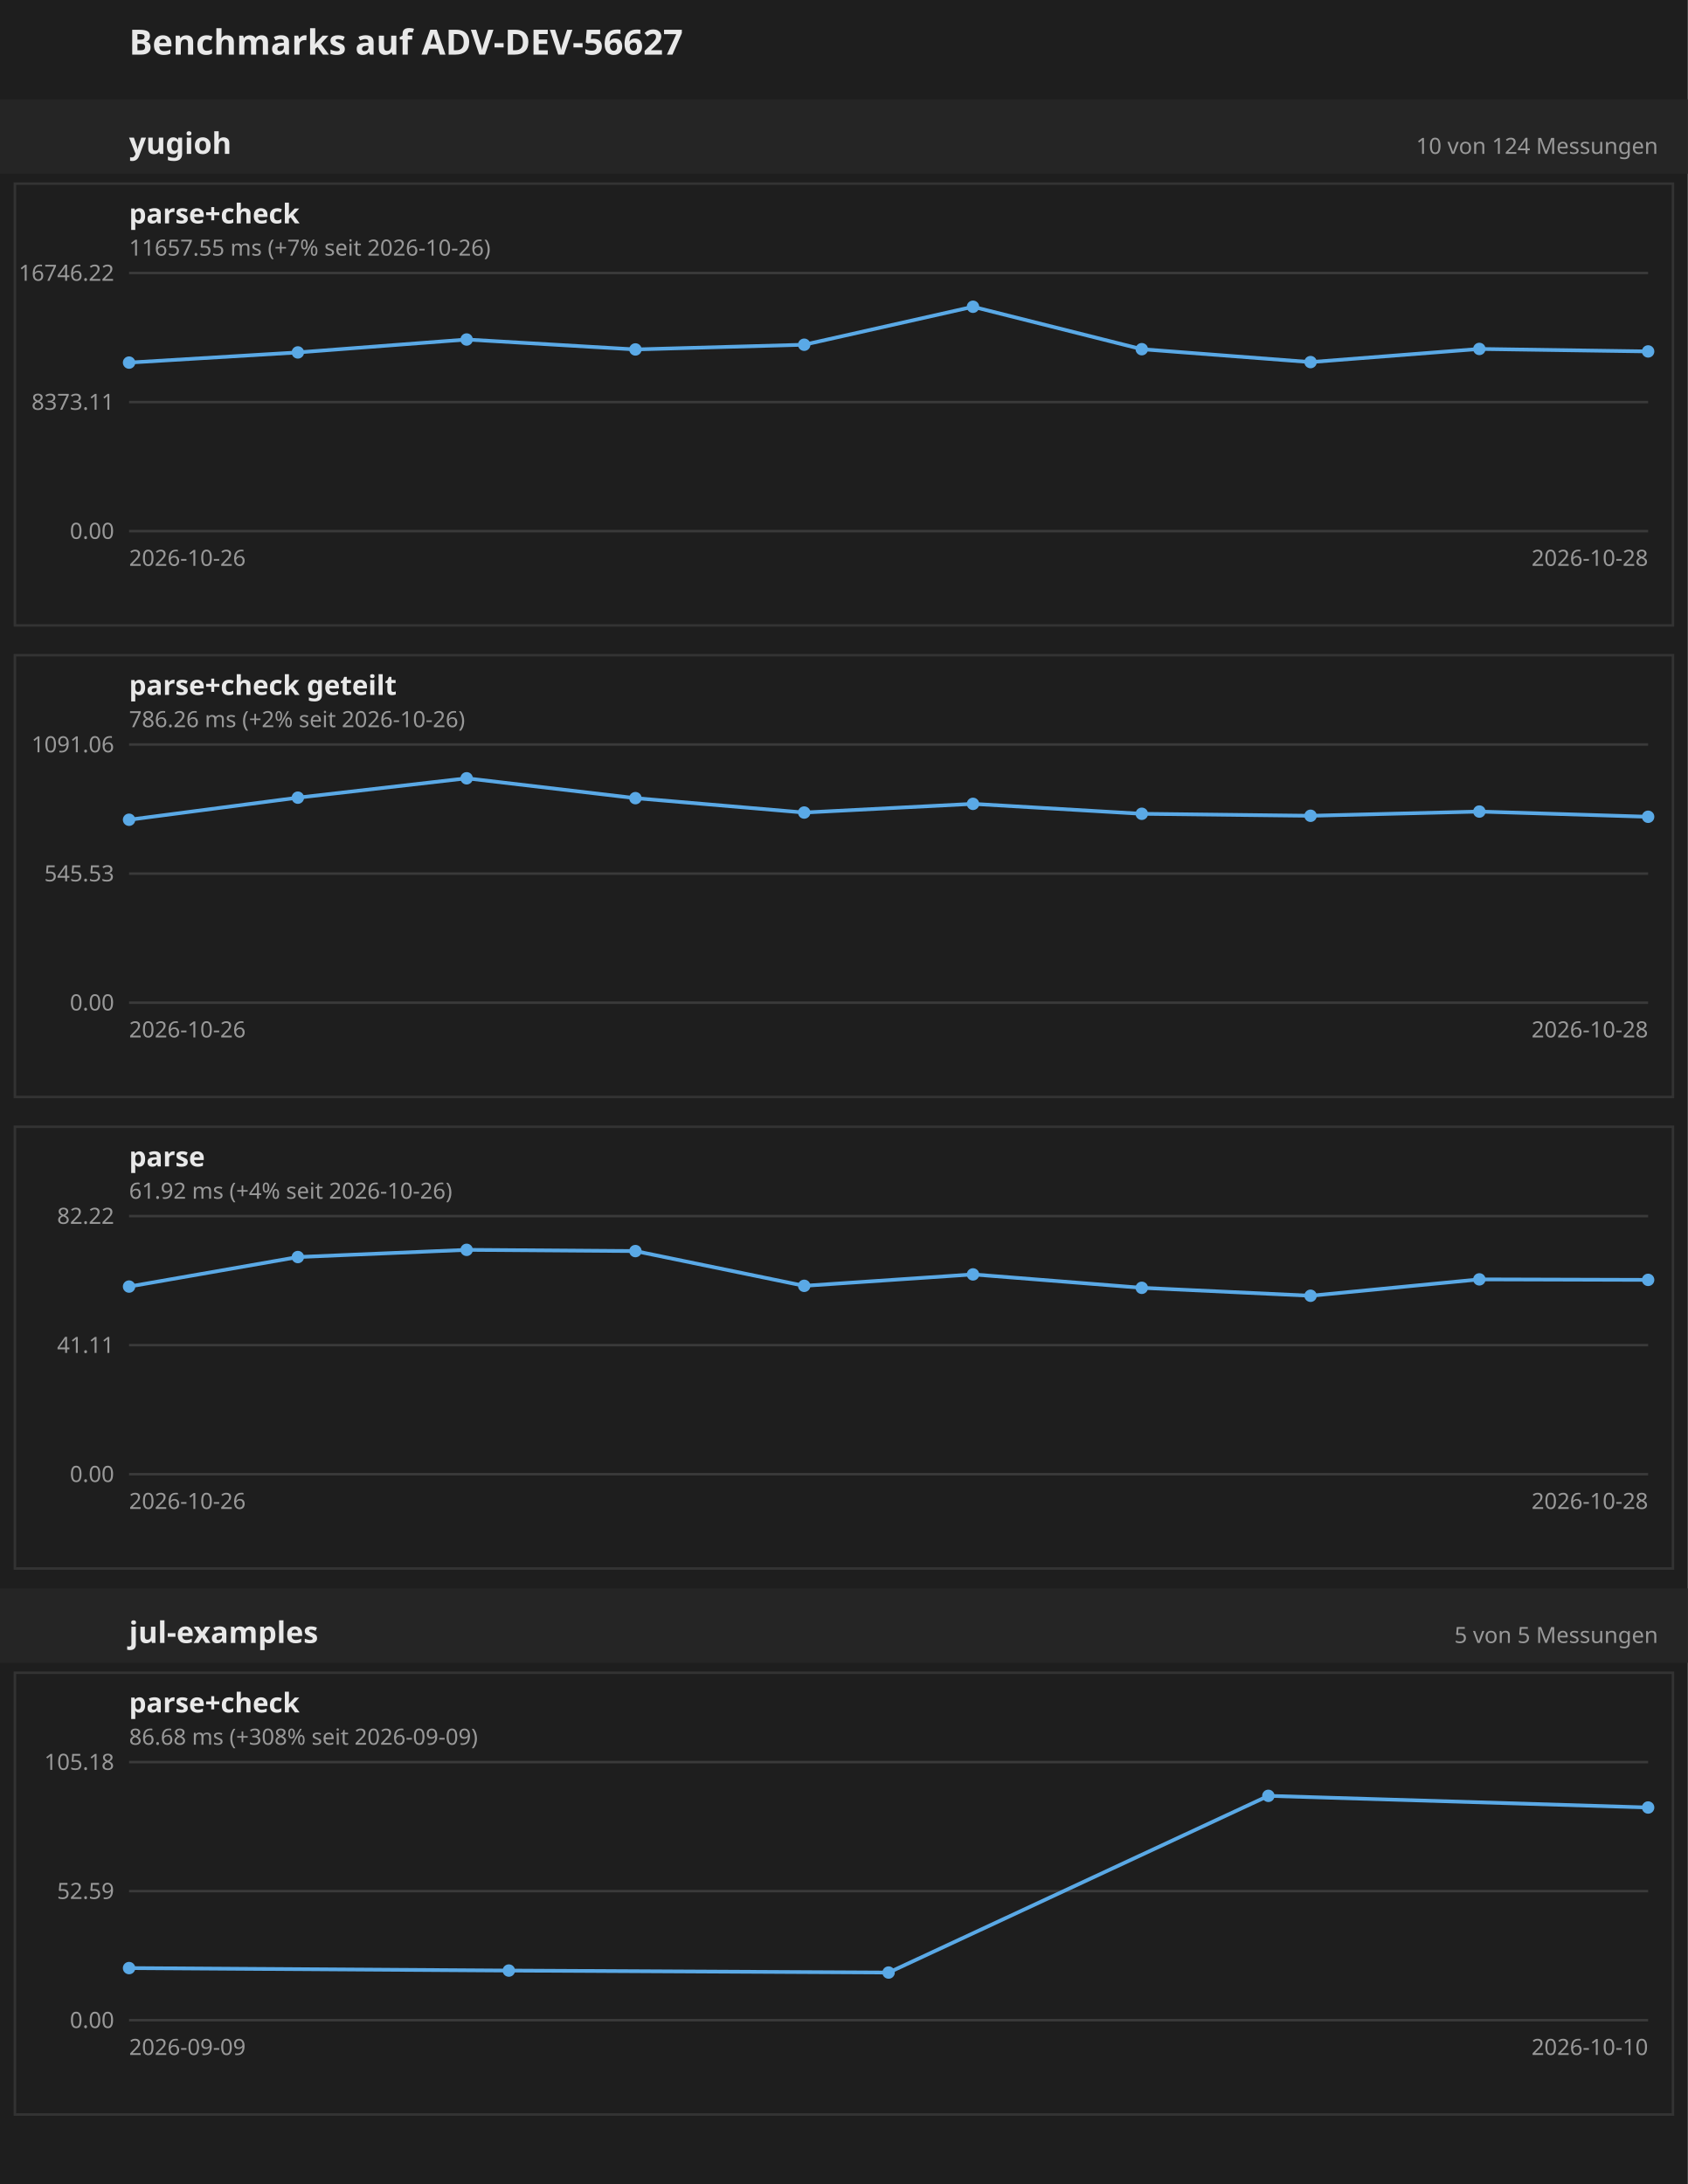
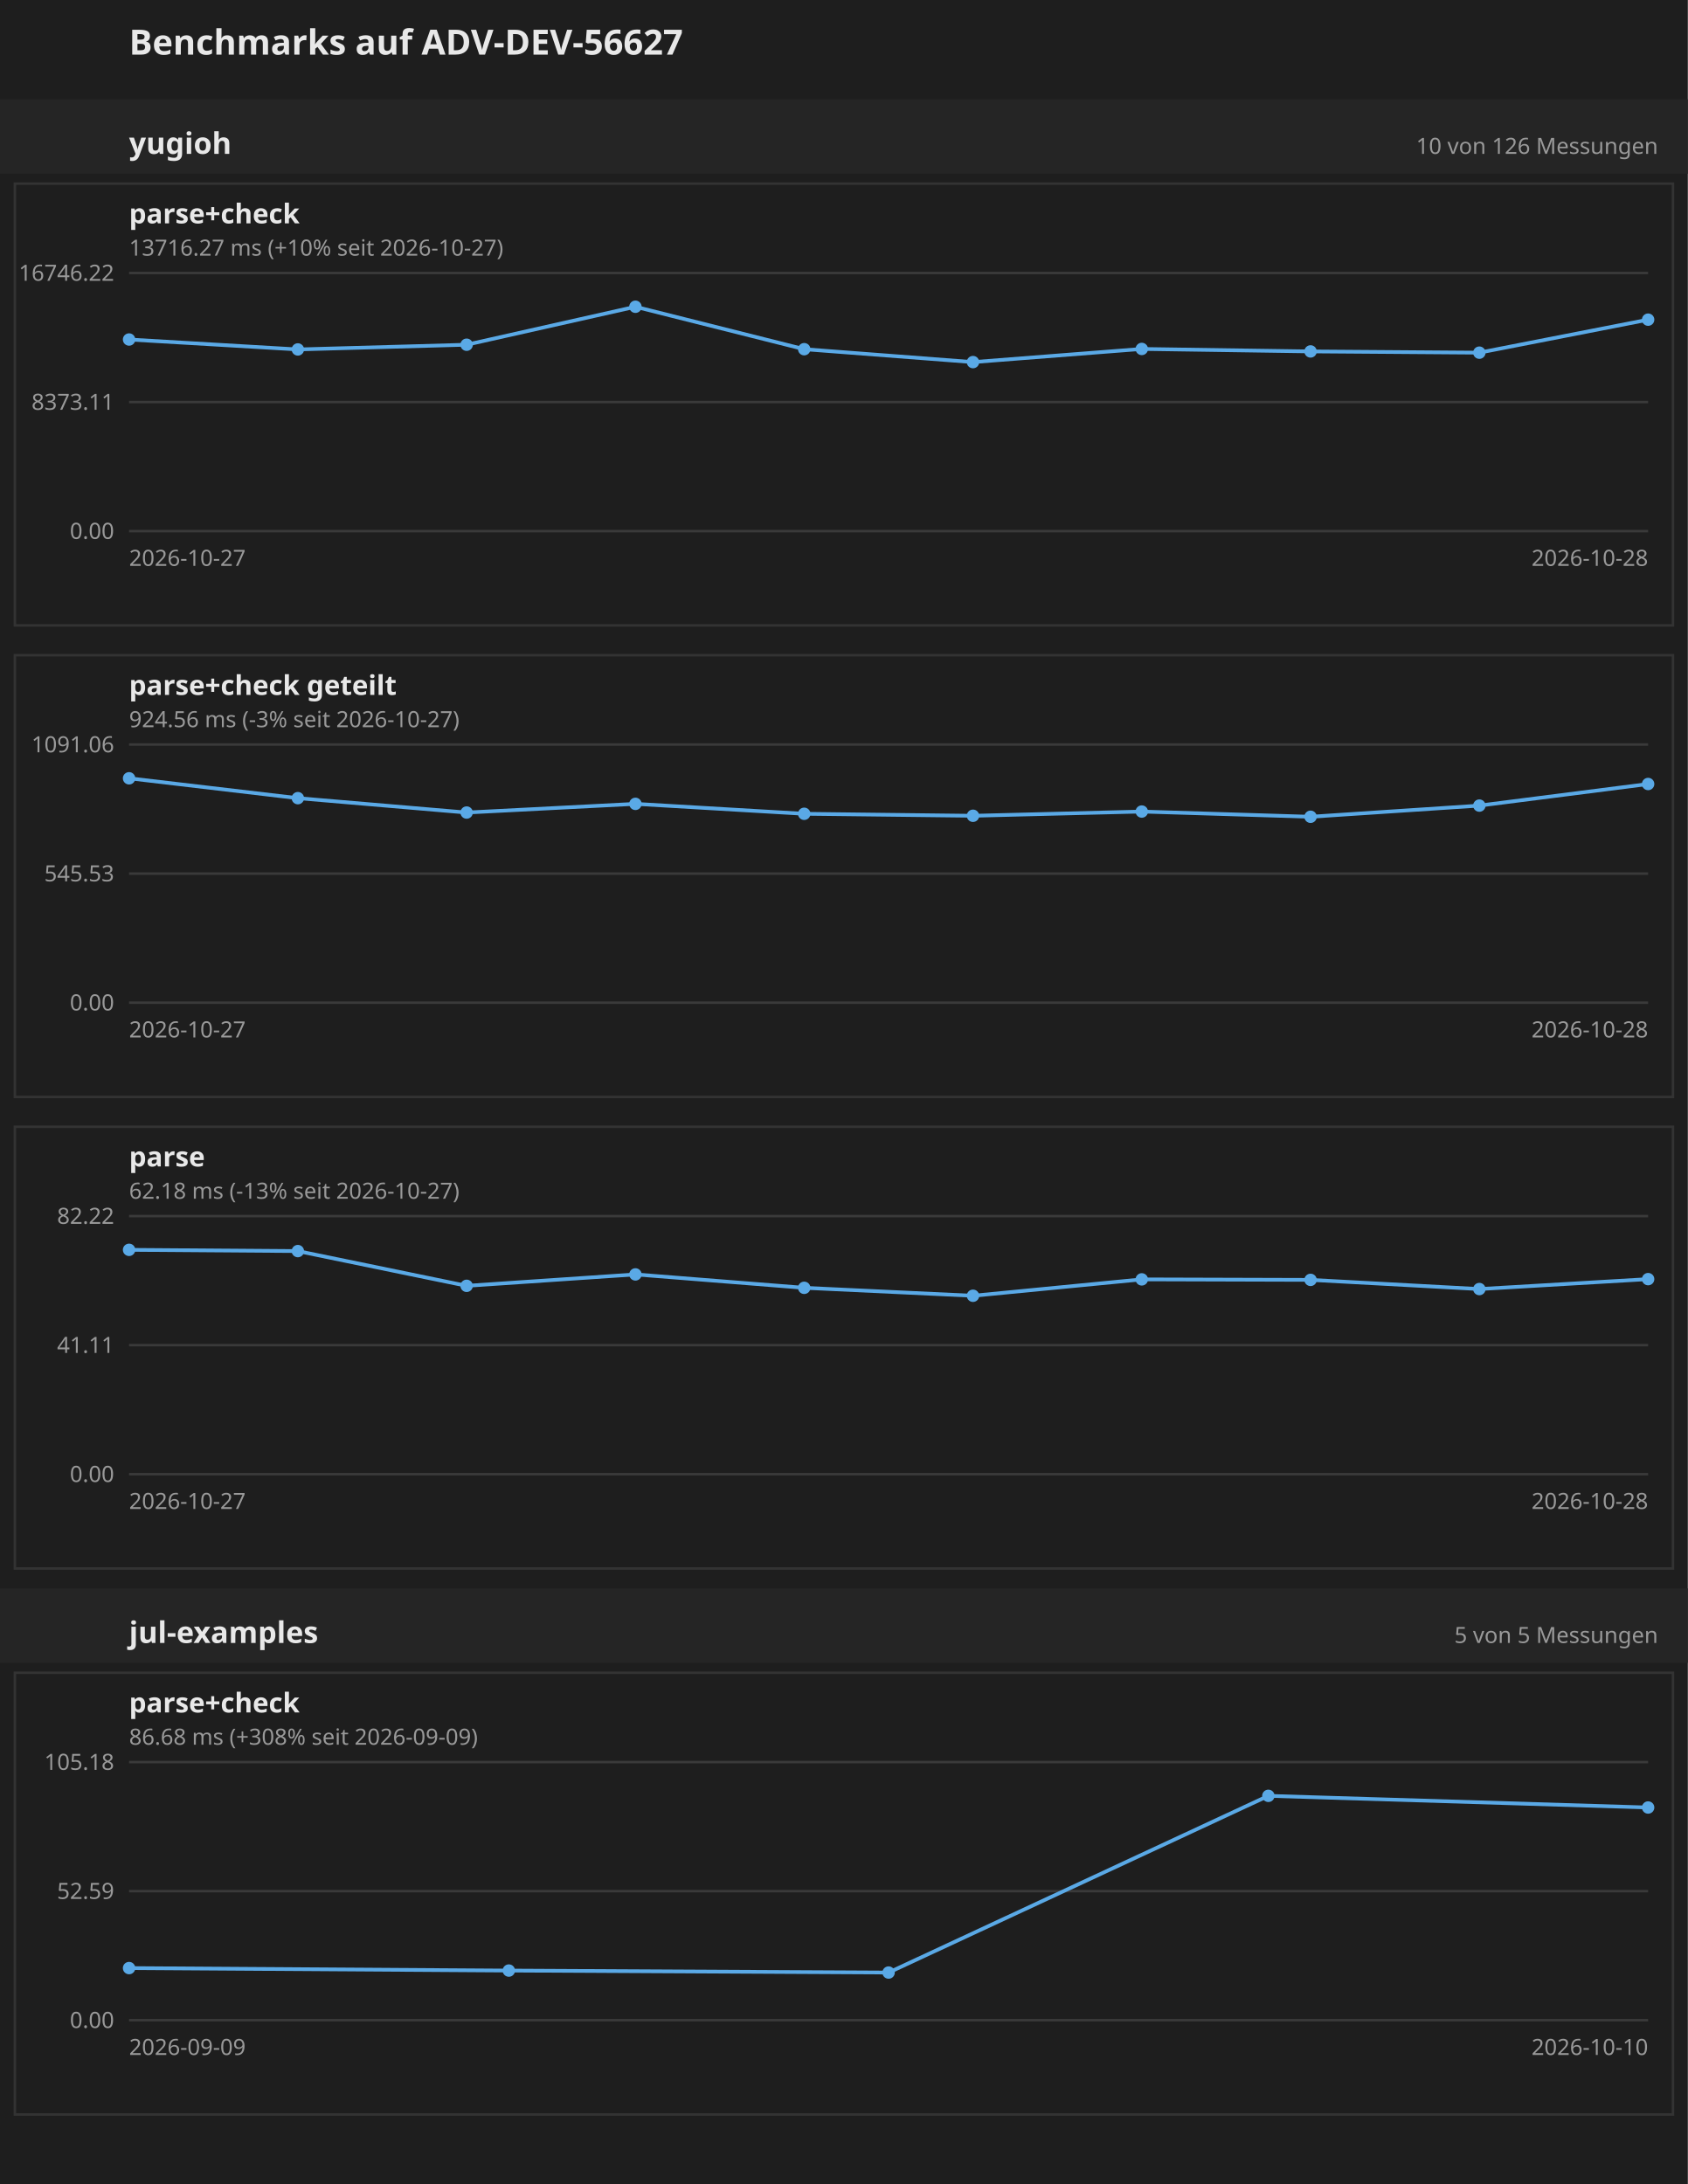
<svg xmlns="http://www.w3.org/2000/svg" width="680" height="880" font-family="sans-serif">
  <rect width="680" height="880" fill="#1e1e1e" />
  <text x="52" y="22" font-size="14" font-weight="bold" fill="#e8e8e8">Benchmarks auf ADV-DEV-56627</text>
  <g transform="translate(0 40)">
    <rect x="0" y="0" width="680" height="30" fill="#252525" />
    <text x="52" y="22" font-size="12" font-weight="bold" fill="#e8e8e8">yugioh</text>
-     <text x="668" y="22" text-anchor="end" font-size="9" fill="#999">10 von 124 Messungen</text>
+     <text x="668" y="22" text-anchor="end" font-size="9" fill="#999">10 von 126 Messungen</text>
    <g transform="translate(0 30)">
      <g transform="translate(0 0)">
        <rect x="6" y="4" width="668" height="178" fill="none" stroke="#333" />
        <text x="52" y="20" font-size="11" font-weight="bold" fill="#e8e8e8">parse+check</text>
-         <text x="52" y="33" font-size="9" fill="#999">11657.55 ms (+7% seit 2026-10-26)</text>
+         <text x="52" y="33" font-size="9" fill="#999">13716.27 ms (+10% seit 2026-10-27)</text>
        <line x1="52" y1="144.0" x2="664" y2="144.0" stroke="#3a3a3a" />
        <text x="46" y="144.0" text-anchor="end" dominant-baseline="middle" font-size="9" fill="#999">0.00</text>
        <line x1="52" y1="92.0" x2="664" y2="92.0" stroke="#3a3a3a" />
        <text x="46" y="92.0" text-anchor="end" dominant-baseline="middle" font-size="9" fill="#999">8373.11</text>
        <line x1="52" y1="40.0" x2="664" y2="40.0" stroke="#3a3a3a" />
        <text x="46" y="40.0" text-anchor="end" dominant-baseline="middle" font-size="9" fill="#999">16746.22</text>
-         <text x="52" y="158" font-size="9" fill="#999">2026-10-26</text>
+         <text x="52" y="158" font-size="9" fill="#999">2026-10-27</text>
        <text x="664" y="158" text-anchor="end" font-size="9" fill="#999">2026-10-28</text>
-         <polyline fill="none" stroke="#5aa9e6" stroke-width="1.5" points="52.0,76.1 120.0,72.0 188.0,66.8 256.0,70.8 324.0,68.9 392.0,53.6 460.0,70.7 528.0,75.9 596.0,70.6 664.0,71.6" />
-         <circle cx="52.0" cy="76.1" r="2.5" fill="#5aa9e6" />
-         <circle cx="120.0" cy="72.0" r="2.5" fill="#5aa9e6" />
-         <circle cx="188.0" cy="66.8" r="2.5" fill="#5aa9e6" />
-         <circle cx="256.0" cy="70.8" r="2.5" fill="#5aa9e6" />
-         <circle cx="324.0" cy="68.9" r="2.5" fill="#5aa9e6" />
-         <circle cx="392.0" cy="53.6" r="2.5" fill="#5aa9e6" />
-         <circle cx="460.0" cy="70.7" r="2.5" fill="#5aa9e6" />
-         <circle cx="528.0" cy="75.9" r="2.5" fill="#5aa9e6" />
-         <circle cx="596.0" cy="70.6" r="2.5" fill="#5aa9e6" />
-         <circle cx="664.0" cy="71.6" r="2.5" fill="#5aa9e6" />
+         <polyline fill="none" stroke="#5aa9e6" stroke-width="1.5" points="52.0,66.8 120.0,70.8 188.0,68.9 256.0,53.6 324.0,70.7 392.0,75.9 460.0,70.6 528.0,71.6 596.0,72.1 664.0,58.8" />
+         <circle cx="52.0" cy="66.8" r="2.5" fill="#5aa9e6" />
+         <circle cx="120.0" cy="70.8" r="2.5" fill="#5aa9e6" />
+         <circle cx="188.0" cy="68.9" r="2.5" fill="#5aa9e6" />
+         <circle cx="256.0" cy="53.6" r="2.5" fill="#5aa9e6" />
+         <circle cx="324.0" cy="70.7" r="2.5" fill="#5aa9e6" />
+         <circle cx="392.0" cy="75.9" r="2.5" fill="#5aa9e6" />
+         <circle cx="460.0" cy="70.6" r="2.5" fill="#5aa9e6" />
+         <circle cx="528.0" cy="71.6" r="2.5" fill="#5aa9e6" />
+         <circle cx="596.0" cy="72.1" r="2.5" fill="#5aa9e6" />
+         <circle cx="664.0" cy="58.8" r="2.5" fill="#5aa9e6" />
      </g>
      <g transform="translate(0 190)">
        <rect x="6" y="4" width="668" height="178" fill="none" stroke="#333" />
        <text x="52" y="20" font-size="11" font-weight="bold" fill="#e8e8e8">parse+check geteilt</text>
-         <text x="52" y="33" font-size="9" fill="#999">786.26 ms (+2% seit 2026-10-26)</text>
+         <text x="52" y="33" font-size="9" fill="#999">924.56 ms (-3% seit 2026-10-27)</text>
        <line x1="52" y1="144.0" x2="664" y2="144.0" stroke="#3a3a3a" />
        <text x="46" y="144.0" text-anchor="end" dominant-baseline="middle" font-size="9" fill="#999">0.00</text>
        <line x1="52" y1="92.0" x2="664" y2="92.0" stroke="#3a3a3a" />
        <text x="46" y="92.0" text-anchor="end" dominant-baseline="middle" font-size="9" fill="#999">545.53</text>
        <line x1="52" y1="40.0" x2="664" y2="40.0" stroke="#3a3a3a" />
        <text x="46" y="40.0" text-anchor="end" dominant-baseline="middle" font-size="9" fill="#999">1091.06</text>
-         <text x="52" y="158" font-size="9" fill="#999">2026-10-26</text>
+         <text x="52" y="158" font-size="9" fill="#999">2026-10-27</text>
        <text x="664" y="158" text-anchor="end" font-size="9" fill="#999">2026-10-28</text>
-         <polyline fill="none" stroke="#5aa9e6" stroke-width="1.5" points="52.0,70.3 120.0,61.4 188.0,53.6 256.0,61.6 324.0,67.4 392.0,63.9 460.0,67.9 528.0,68.7 596.0,67.0 664.0,69.1" />
-         <circle cx="52.0" cy="70.3" r="2.5" fill="#5aa9e6" />
-         <circle cx="120.0" cy="61.4" r="2.5" fill="#5aa9e6" />
-         <circle cx="188.0" cy="53.6" r="2.5" fill="#5aa9e6" />
-         <circle cx="256.0" cy="61.6" r="2.5" fill="#5aa9e6" />
-         <circle cx="324.0" cy="67.4" r="2.5" fill="#5aa9e6" />
-         <circle cx="392.0" cy="63.9" r="2.5" fill="#5aa9e6" />
-         <circle cx="460.0" cy="67.9" r="2.5" fill="#5aa9e6" />
-         <circle cx="528.0" cy="68.7" r="2.5" fill="#5aa9e6" />
-         <circle cx="596.0" cy="67.0" r="2.5" fill="#5aa9e6" />
-         <circle cx="664.0" cy="69.1" r="2.5" fill="#5aa9e6" />
+         <polyline fill="none" stroke="#5aa9e6" stroke-width="1.5" points="52.0,53.6 120.0,61.6 188.0,67.4 256.0,63.9 324.0,67.9 392.0,68.7 460.0,67.0 528.0,69.1 596.0,64.6 664.0,55.9" />
+         <circle cx="52.0" cy="53.6" r="2.5" fill="#5aa9e6" />
+         <circle cx="120.0" cy="61.6" r="2.5" fill="#5aa9e6" />
+         <circle cx="188.0" cy="67.4" r="2.5" fill="#5aa9e6" />
+         <circle cx="256.0" cy="63.9" r="2.5" fill="#5aa9e6" />
+         <circle cx="324.0" cy="67.9" r="2.5" fill="#5aa9e6" />
+         <circle cx="392.0" cy="68.7" r="2.5" fill="#5aa9e6" />
+         <circle cx="460.0" cy="67.0" r="2.5" fill="#5aa9e6" />
+         <circle cx="528.0" cy="69.1" r="2.5" fill="#5aa9e6" />
+         <circle cx="596.0" cy="64.6" r="2.5" fill="#5aa9e6" />
+         <circle cx="664.0" cy="55.9" r="2.5" fill="#5aa9e6" />
      </g>
      <g transform="translate(0 380)">
        <rect x="6" y="4" width="668" height="178" fill="none" stroke="#333" />
        <text x="52" y="20" font-size="11" font-weight="bold" fill="#e8e8e8">parse</text>
-         <text x="52" y="33" font-size="9" fill="#999">61.92 ms (+4% seit 2026-10-26)</text>
+         <text x="52" y="33" font-size="9" fill="#999">62.18 ms (-13% seit 2026-10-27)</text>
        <line x1="52" y1="144.0" x2="664" y2="144.0" stroke="#3a3a3a" />
        <text x="46" y="144.0" text-anchor="end" dominant-baseline="middle" font-size="9" fill="#999">0.00</text>
        <line x1="52" y1="92.0" x2="664" y2="92.0" stroke="#3a3a3a" />
        <text x="46" y="92.0" text-anchor="end" dominant-baseline="middle" font-size="9" fill="#999">41.11</text>
        <line x1="52" y1="40.0" x2="664" y2="40.0" stroke="#3a3a3a" />
        <text x="46" y="40.0" text-anchor="end" dominant-baseline="middle" font-size="9" fill="#999">82.22</text>
-         <text x="52" y="158" font-size="9" fill="#999">2026-10-26</text>
+         <text x="52" y="158" font-size="9" fill="#999">2026-10-27</text>
        <text x="664" y="158" text-anchor="end" font-size="9" fill="#999">2026-10-28</text>
-         <polyline fill="none" stroke="#5aa9e6" stroke-width="1.5" points="52.0,68.4 120.0,56.5 188.0,53.6 256.0,54.1 324.0,68.1 392.0,63.5 460.0,68.9 528.0,72.1 596.0,65.5 664.0,65.7" />
-         <circle cx="52.0" cy="68.4" r="2.5" fill="#5aa9e6" />
-         <circle cx="120.0" cy="56.5" r="2.5" fill="#5aa9e6" />
-         <circle cx="188.0" cy="53.6" r="2.5" fill="#5aa9e6" />
-         <circle cx="256.0" cy="54.1" r="2.5" fill="#5aa9e6" />
-         <circle cx="324.0" cy="68.1" r="2.5" fill="#5aa9e6" />
-         <circle cx="392.0" cy="63.5" r="2.5" fill="#5aa9e6" />
-         <circle cx="460.0" cy="68.9" r="2.5" fill="#5aa9e6" />
-         <circle cx="528.0" cy="72.1" r="2.5" fill="#5aa9e6" />
-         <circle cx="596.0" cy="65.5" r="2.5" fill="#5aa9e6" />
-         <circle cx="664.0" cy="65.7" r="2.5" fill="#5aa9e6" />
+         <polyline fill="none" stroke="#5aa9e6" stroke-width="1.5" points="52.0,53.6 120.0,54.1 188.0,68.1 256.0,63.5 324.0,68.9 392.0,72.1 460.0,65.5 528.0,65.7 596.0,69.4 664.0,65.4" />
+         <circle cx="52.0" cy="53.6" r="2.5" fill="#5aa9e6" />
+         <circle cx="120.0" cy="54.1" r="2.5" fill="#5aa9e6" />
+         <circle cx="188.0" cy="68.1" r="2.5" fill="#5aa9e6" />
+         <circle cx="256.0" cy="63.5" r="2.5" fill="#5aa9e6" />
+         <circle cx="324.0" cy="68.9" r="2.5" fill="#5aa9e6" />
+         <circle cx="392.0" cy="72.1" r="2.5" fill="#5aa9e6" />
+         <circle cx="460.0" cy="65.5" r="2.5" fill="#5aa9e6" />
+         <circle cx="528.0" cy="65.7" r="2.5" fill="#5aa9e6" />
+         <circle cx="596.0" cy="69.4" r="2.5" fill="#5aa9e6" />
+         <circle cx="664.0" cy="65.4" r="2.5" fill="#5aa9e6" />
      </g>
    </g>
  </g>
  <g transform="translate(0 640)">
    <rect x="0" y="0" width="680" height="30" fill="#252525" />
    <text x="52" y="22" font-size="12" font-weight="bold" fill="#e8e8e8">jul-examples</text>
    <text x="668" y="22" text-anchor="end" font-size="9" fill="#999">5 von 5 Messungen</text>
    <g transform="translate(0 30)">
      <g transform="translate(0 0)">
        <rect x="6" y="4" width="668" height="178" fill="none" stroke="#333" />
        <text x="52" y="20" font-size="11" font-weight="bold" fill="#e8e8e8">parse+check</text>
        <text x="52" y="33" font-size="9" fill="#999">86.68 ms (+308% seit 2026-09-09)</text>
        <line x1="52" y1="144.0" x2="664" y2="144.0" stroke="#3a3a3a" />
        <text x="46" y="144.0" text-anchor="end" dominant-baseline="middle" font-size="9" fill="#999">0.00</text>
        <line x1="52" y1="92.0" x2="664" y2="92.0" stroke="#3a3a3a" />
        <text x="46" y="92.0" text-anchor="end" dominant-baseline="middle" font-size="9" fill="#999">52.59</text>
        <line x1="52" y1="40.0" x2="664" y2="40.0" stroke="#3a3a3a" />
        <text x="46" y="40.0" text-anchor="end" dominant-baseline="middle" font-size="9" fill="#999">105.18</text>
        <text x="52" y="158" font-size="9" fill="#999">2026-09-09</text>
        <text x="664" y="158" text-anchor="end" font-size="9" fill="#999">2026-10-10</text>
        <polyline fill="none" stroke="#5aa9e6" stroke-width="1.5" points="52.0,123.0 205.0,124.0 358.0,124.8 511.0,53.6 664.0,58.3" />
        <circle cx="52.0" cy="123.0" r="2.5" fill="#5aa9e6" />
        <circle cx="205.0" cy="124.0" r="2.5" fill="#5aa9e6" />
        <circle cx="358.0" cy="124.8" r="2.5" fill="#5aa9e6" />
        <circle cx="511.0" cy="53.6" r="2.5" fill="#5aa9e6" />
        <circle cx="664.0" cy="58.3" r="2.5" fill="#5aa9e6" />
      </g>
    </g>
  </g>
</svg>
